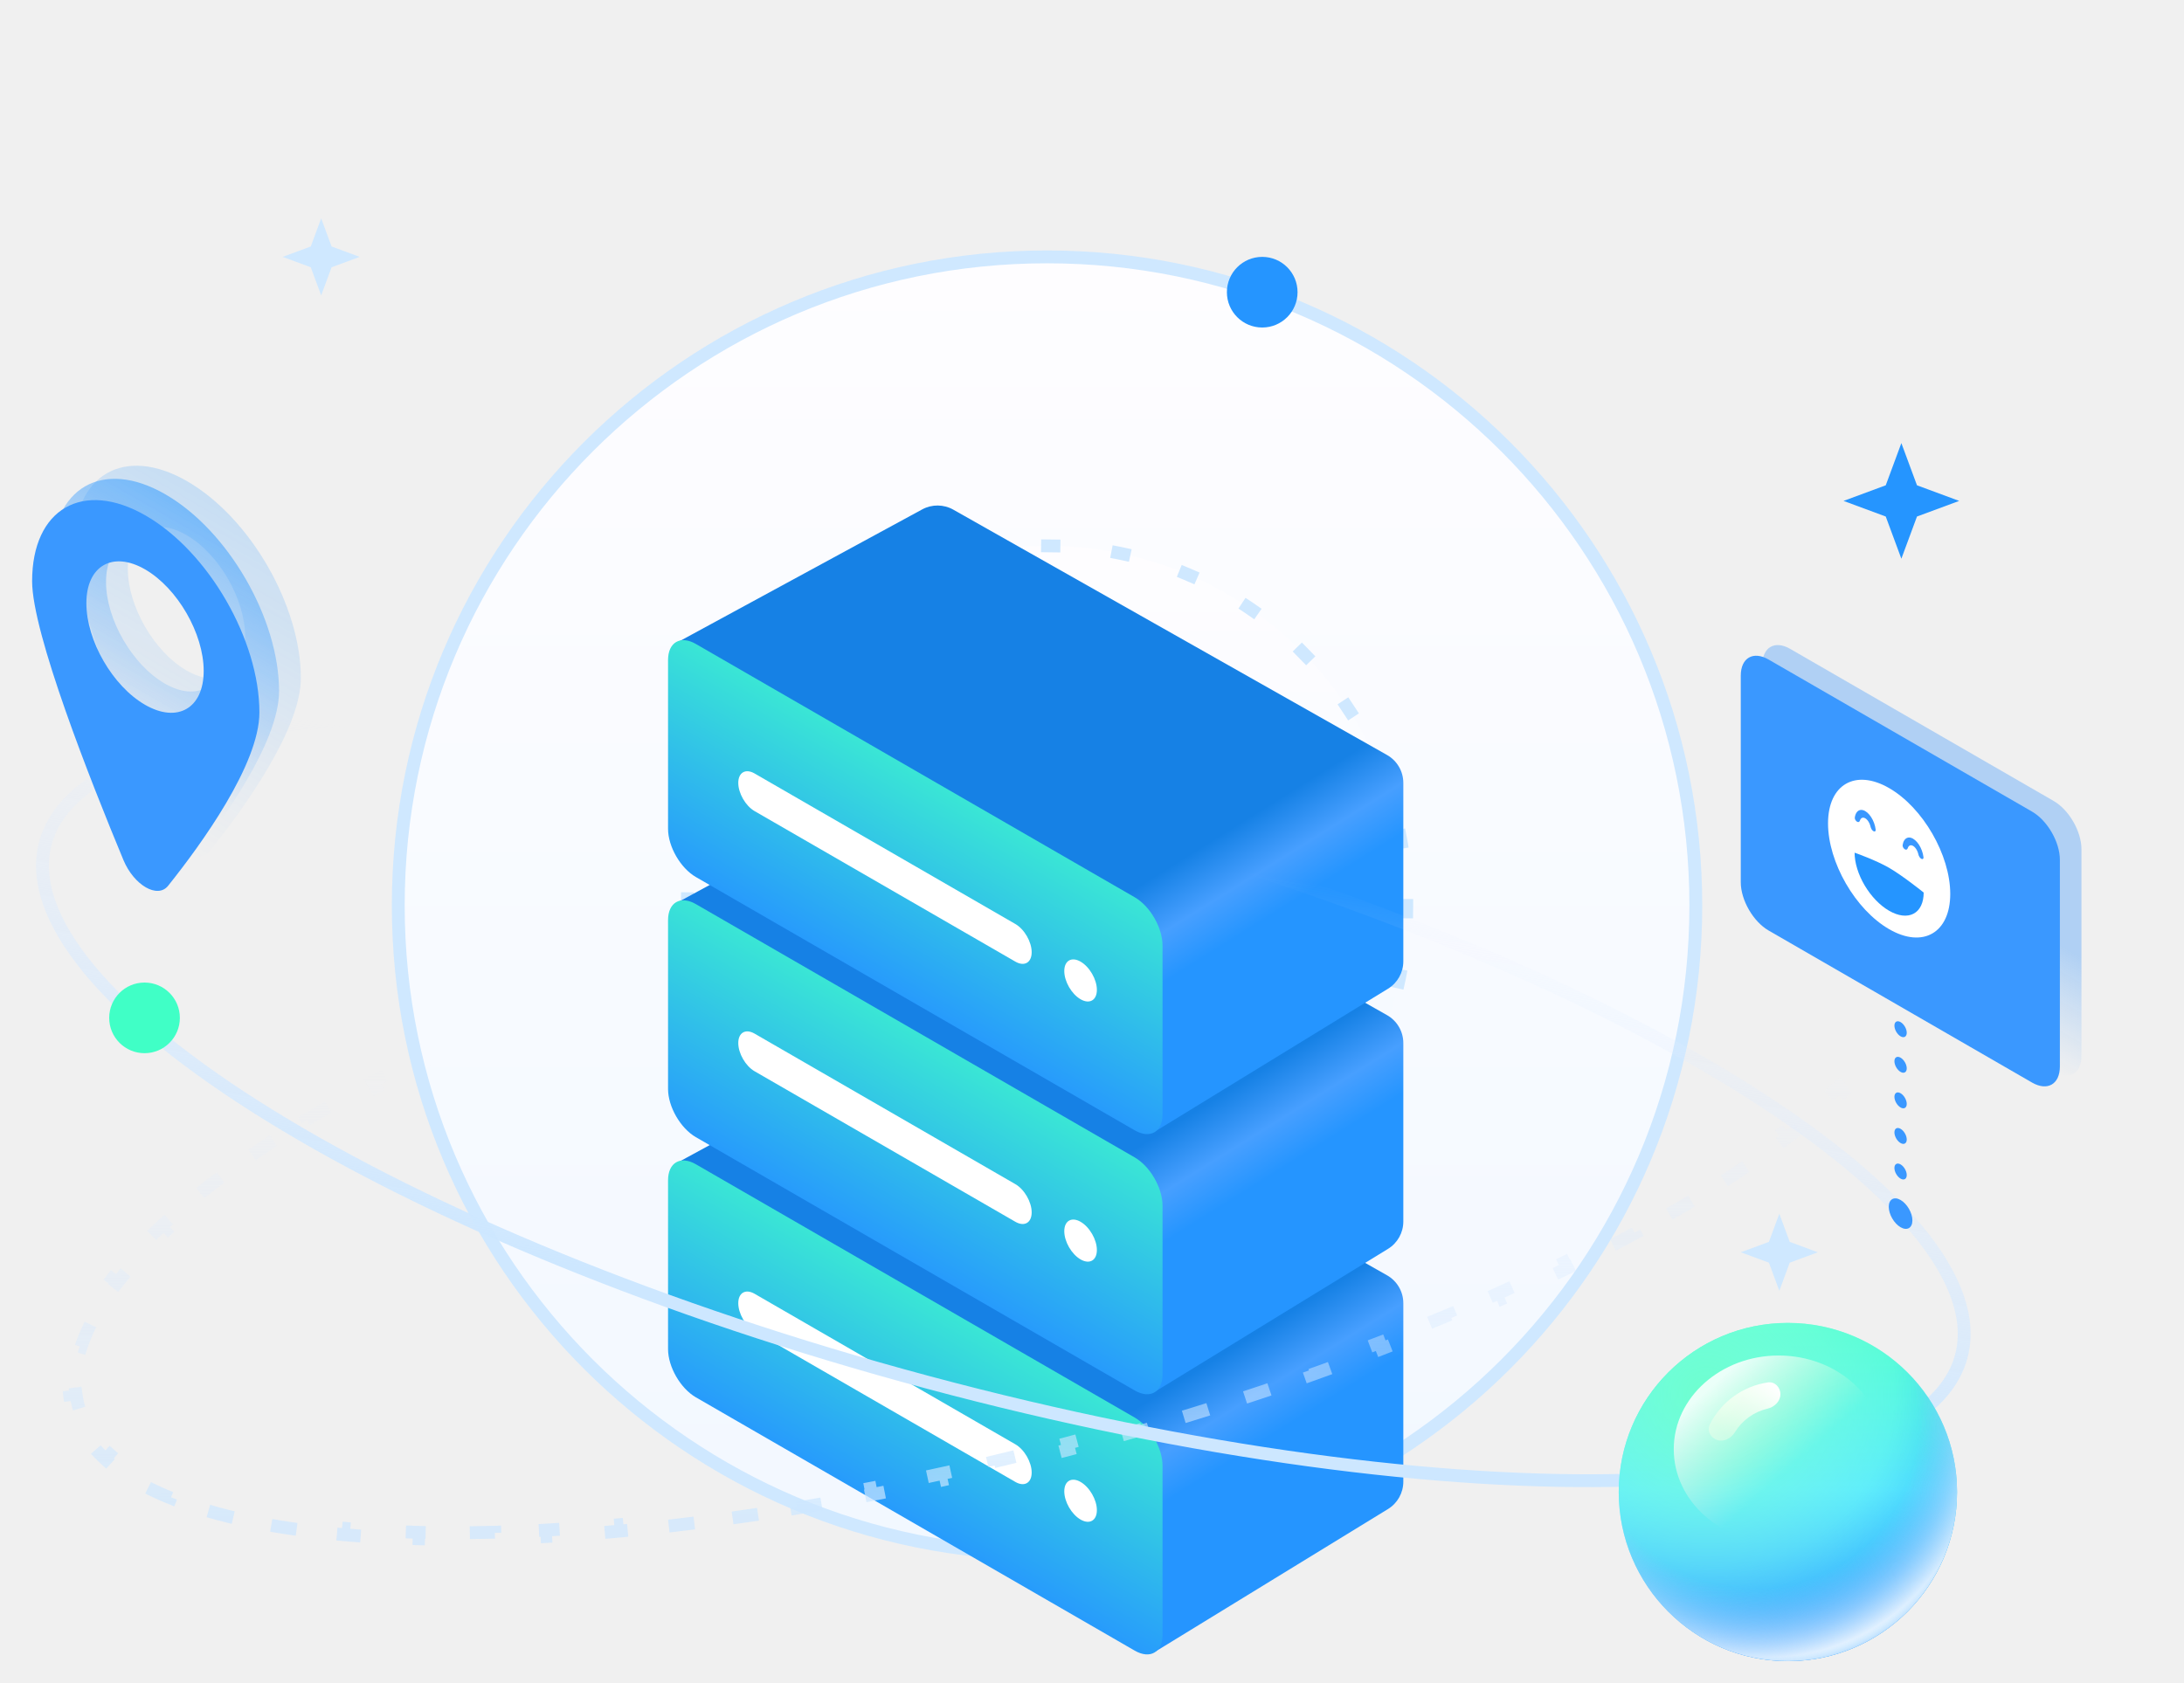
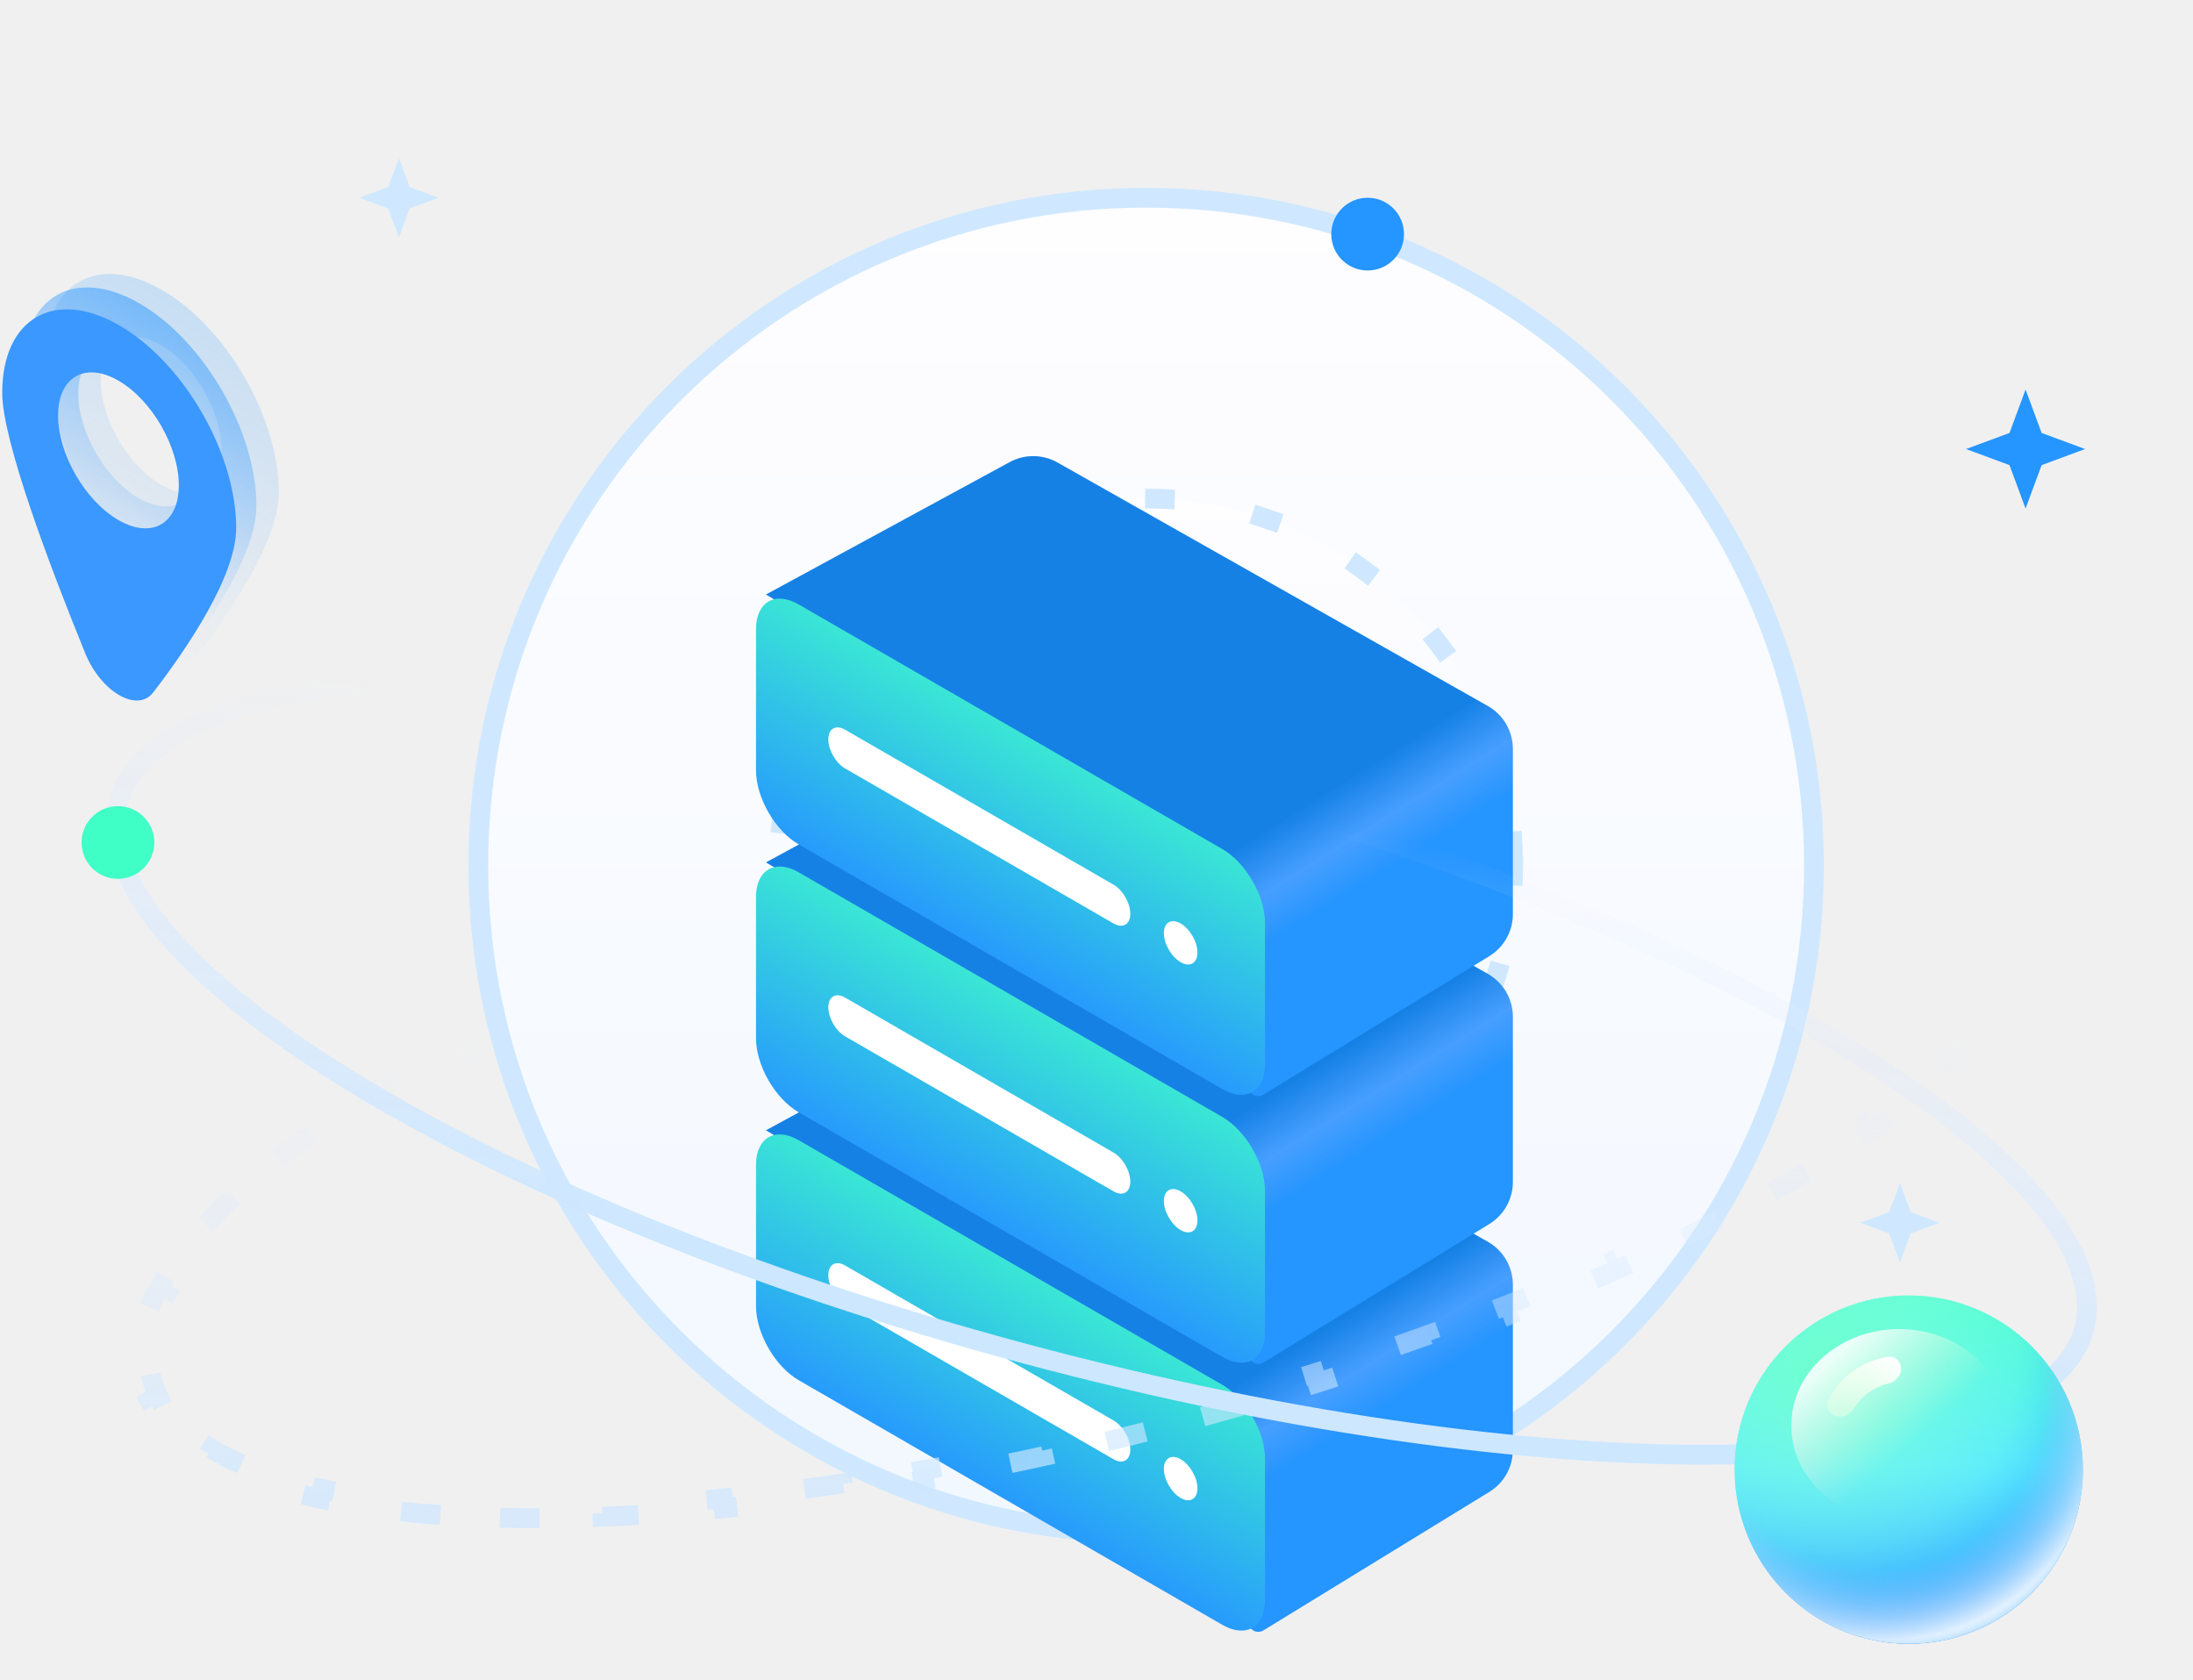
- <svg xmlns="http://www.w3.org/2000/svg" width="340" height="262" viewBox="0 0 340 262" fill="none">
-   <g clip-path="url(#clip0_562_9752)">
-     <circle cx="163" cy="141" r="101" fill="url(#paint0_linear_562_9752)" stroke="#CFE8FF" stroke-width="2" stroke-linecap="round" stroke-dasharray="7 0" />
-     <circle cx="163" cy="141" r="56" fill="url(#paint1_linear_562_9752)" stroke="#CFE8FF" stroke-width="2" stroke-linecap="square" stroke-dasharray="1 10" />
-     <path d="M105.5 181.02L143.564 160.343C145.079 159.52 146.912 159.535 148.413 160.385L215.928 198.584C217.497 199.471 218.466 201.134 218.466 202.935V230.72C218.466 232.459 217.562 234.074 216.079 234.983L180.002 257.099C179.34 257.505 178.488 257.034 178.479 256.258L178.163 229.52L175.5 222.52L105.5 181.02Z" fill="url(#paint2_linear_562_9752)" />
-     <path d="M104 183.795C104 181.034 105.939 179.914 108.33 181.295L176.649 220.739C179.041 222.12 180.98 225.478 180.98 228.239L180.98 254.529C180.98 257.291 179.041 258.41 176.649 257.029L108.33 217.585C105.939 216.204 104 212.847 104 210.085L104 183.795Z" fill="url(#paint3_linear_562_9752)" />
-     <rect width="52.742" height="5.86" rx="2.93" transform="matrix(-0.866025 -0.5 2.20305e-08 -1 160.609 232.228)" fill="white" />
-     <circle r="2.93" transform="matrix(-0.866025 -0.5 2.20305e-08 -1 168.222 233.693)" fill="white" />
-     <path d="M105.5 140.51L143.564 119.833C145.079 119.01 146.912 119.026 148.413 119.875L215.928 158.074C217.497 158.961 218.466 160.624 218.466 162.426V190.21C218.466 191.95 217.562 193.564 216.079 194.473L180.002 216.589C179.34 216.995 178.488 216.525 178.479 215.748L178.163 189.01L175.5 182.01L105.5 140.51Z" fill="url(#paint4_linear_562_9752)" />
-     <path d="M104 143.285C104 140.524 105.939 139.405 108.33 140.785L176.649 180.229C179.041 181.61 180.98 184.968 180.98 187.729L180.98 214.02C180.98 216.781 179.041 217.9 176.649 216.52L108.33 177.075C105.939 175.695 104 172.337 104 169.575L104 143.285Z" fill="url(#paint5_linear_562_9752)" />
-     <rect width="52.742" height="5.86" rx="2.93" transform="matrix(-0.866025 -0.5 2.20305e-08 -1 160.609 191.718)" fill="white" />
-     <circle r="2.93" transform="matrix(-0.866025 -0.5 2.20305e-08 -1 168.222 193.183)" fill="white" />
-     <path d="M105.5 100L143.564 79.323C145.079 78.5 146.912 78.516 148.413 79.365L215.928 117.564C217.497 118.451 218.466 120.114 218.466 121.916V149.7C218.466 151.44 217.562 153.054 216.079 153.963L180.002 176.079C179.34 176.485 178.488 176.015 178.479 175.239L178.163 148.5L175.5 141.5L105.5 100Z" fill="url(#paint6_linear_562_9752)" />
-     <path d="M104 102.776C104 100.014 105.939 98.895 108.33 100.276L176.649 139.72C179.041 141.1 180.98 144.458 180.98 147.22L180.98 173.51C180.98 176.271 179.041 177.391 176.649 176.01L108.33 136.566C105.939 135.185 104 131.827 104 129.066L104 102.776Z" fill="url(#paint7_linear_562_9752)" />
-     <rect width="52.742" height="5.86" rx="2.93" transform="matrix(-0.866025 -0.5 2.20305e-08 -1 160.609 151.208)" fill="white" />
-     <circle r="2.93" transform="matrix(-0.866025 -0.5 2.20305e-08 -1 168.222 152.673)" fill="white" />
-     <path d="M296.044 133.219C298.144 135.108 299.701 137.209 300.665 139.521L299.742 139.906C299.978 140.472 300.176 141.051 300.335 141.644C300.494 142.236 300.612 142.837 300.691 143.445L301.682 143.317C302.004 145.801 301.706 148.4 300.831 151.085L299.88 150.775C299.509 151.914 299.028 153.076 298.437 154.259L299.331 154.706C298.25 156.87 296.825 159.081 295.077 161.325L294.288 160.71C293.522 161.693 292.692 162.684 291.799 163.682L292.544 164.349C290.894 166.192 289.038 168.053 286.986 169.926L286.312 169.187C285.378 170.04 284.401 170.896 283.384 171.754L284.029 172.518C282.109 174.138 280.048 175.764 277.853 177.392L277.257 176.589C276.228 177.352 275.168 178.116 274.079 178.879L274.653 179.698C272.571 181.159 270.384 182.619 268.096 184.076L267.559 183.232C266.476 183.922 265.37 184.611 264.241 185.299L264.762 186.152C262.571 187.488 260.298 188.819 257.945 190.144L257.455 189.273C256.334 189.904 255.195 190.533 254.039 191.161L254.516 192.04C252.251 193.27 249.919 194.492 247.523 195.706L247.071 194.814C245.92 195.397 244.754 195.978 243.574 196.557L244.014 197.455C241.694 198.592 239.319 199.721 236.89 200.839L236.472 199.931C235.295 200.473 234.106 201.012 232.904 201.549L233.312 202.462C230.949 203.518 228.539 204.564 226.084 205.598L225.696 204.676C224.495 205.181 223.284 205.684 222.063 206.184L222.441 207.109C220.042 208.091 217.603 209.061 215.125 210.018L214.765 209.086C213.547 209.556 212.319 210.024 211.083 210.488L211.434 211.424C209.001 212.338 206.533 213.24 204.032 214.127L203.697 213.185C202.473 213.619 201.241 214.05 200.002 214.478L200.328 215.423C197.867 216.272 195.377 217.108 192.858 217.928L192.548 216.978C191.306 217.382 190.057 217.784 188.801 218.181L189.102 219.135C186.619 219.921 184.109 220.693 181.574 221.449L181.288 220.491C180.038 220.864 178.782 221.233 177.519 221.599L177.797 222.559C175.292 223.285 172.763 223.995 170.213 224.69L169.95 223.725C169.316 223.897 168.681 224.069 168.044 224.239C167.408 224.41 166.772 224.579 166.136 224.747L166.391 225.714C163.836 226.387 161.291 227.036 158.758 227.661L158.518 226.69C157.242 227.005 155.97 227.313 154.7 227.615L154.932 228.588C152.359 229.2 149.799 229.787 147.255 230.348L147.04 229.371C145.753 229.655 144.471 229.932 143.192 230.202L143.399 231.181C140.808 231.729 138.233 232.251 135.678 232.746L135.488 231.765C134.2 232.014 132.918 232.257 131.641 232.492L131.822 233.476C129.212 233.958 126.624 234.411 124.06 234.836L123.896 233.85C122.593 234.066 121.297 234.275 120.006 234.476L120.16 235.464C117.536 235.874 114.939 236.253 112.37 236.603L112.235 235.612C110.927 235.79 109.627 235.96 108.335 236.123L108.46 237.115C105.817 237.447 103.207 237.747 100.632 238.014L100.529 237.019C99.22 237.155 97.92 237.283 96.63 237.402L96.722 238.397C94.059 238.643 91.438 238.853 88.86 239.028L88.792 238.031C87.481 238.119 86.181 238.199 84.893 238.27L84.947 239.268C82.266 239.415 79.635 239.522 77.058 239.59L77.032 238.59C75.716 238.625 74.415 238.649 73.129 238.663L73.14 239.663C70.44 239.692 67.806 239.675 65.241 239.614L65.265 238.614C63.943 238.583 62.641 238.539 61.358 238.483L61.315 239.482C58.605 239.365 55.981 239.194 53.447 238.97L53.535 237.974C52.21 237.857 50.911 237.725 49.638 237.579L49.524 238.573C46.809 238.261 44.21 237.883 41.738 237.44L41.914 236.456C40.604 236.221 39.331 235.968 38.095 235.697L37.881 236.674C35.167 236.078 32.629 235.394 30.279 234.623L30.591 233.672C29.318 233.255 28.104 232.811 26.95 232.343L26.574 233.27C23.938 232.201 21.598 230.999 19.58 229.665L20.131 228.831C19.028 228.102 18.03 227.337 17.139 226.536L16.47 227.279C14.37 225.391 12.813 223.29 11.849 220.978L12.772 220.593C12.536 220.027 12.338 219.447 12.179 218.855C12.021 218.262 11.902 217.662 11.824 217.053L10.832 217.182C10.511 214.697 10.809 212.099 11.683 209.413L12.634 209.723C13.005 208.584 13.487 207.422 14.078 206.24L13.183 205.793C14.264 203.628 15.69 201.418 17.438 199.174L18.227 199.788C18.992 198.806 19.822 197.815 20.716 196.816L19.971 196.149C21.62 194.306 23.476 192.445 25.528 190.573L26.202 191.311C27.137 190.458 28.113 189.603 29.13 188.744L28.485 187.98C30.405 186.36 32.466 184.734 34.662 183.106L35.257 183.91C36.287 183.147 37.346 182.383 38.435 181.619L37.861 180.8C39.943 179.34 42.13 177.88 44.418 176.423L44.955 177.267C46.038 176.577 47.144 175.888 48.273 175.2L47.752 174.346C49.943 173.011 52.216 171.679 54.569 170.354L55.059 171.226C56.18 170.595 57.319 169.965 58.476 169.337L57.999 168.458C60.264 167.229 62.596 166.006 64.992 164.792L65.444 165.684C66.594 165.101 67.76 164.52 68.94 163.942L68.5 163.044C70.82 161.906 73.195 160.777 75.624 159.659L76.042 160.567C77.219 160.026 78.408 159.486 79.61 158.949L79.202 158.036C81.566 156.98 83.976 155.935 86.431 154.901L86.819 155.823C88.019 155.317 89.23 154.814 90.452 154.315L90.073 153.389C92.472 152.408 94.912 151.437 97.389 150.48L97.75 151.413C98.968 150.942 100.195 150.475 101.431 150.01L101.08 149.074C103.513 148.16 105.982 147.259 108.483 146.371L108.817 147.314C110.041 146.879 111.273 146.448 112.513 146.02L112.187 145.075C114.647 144.226 117.137 143.391 119.656 142.57L119.966 143.521C121.208 143.116 122.458 142.715 123.714 142.317L123.412 141.364C125.896 140.578 128.405 139.806 130.94 139.05L131.226 140.008C132.476 139.635 133.733 139.265 134.995 138.9L134.717 137.939C137.223 137.214 139.751 136.503 142.301 135.809L142.564 136.774C143.198 136.601 143.833 136.43 144.47 136.259C145.107 136.088 145.743 135.919 146.378 135.752L146.123 134.785C148.679 134.111 151.224 133.462 153.757 132.838L153.996 133.809C155.272 133.494 156.545 133.186 157.814 132.884L157.583 131.911C160.156 131.299 162.715 130.712 165.259 130.151L165.475 131.128C166.761 130.844 168.044 130.567 169.322 130.296L169.115 129.318C171.707 128.769 174.281 128.247 176.836 127.752L177.027 128.734C178.314 128.485 179.596 128.242 180.874 128.006L180.692 127.023C183.302 126.541 185.89 126.087 188.454 125.662L188.618 126.649C189.921 126.433 191.218 126.224 192.508 126.023L192.354 125.035C194.978 124.625 197.576 124.245 200.144 123.896L200.279 124.886C201.587 124.708 202.887 124.538 204.179 124.376L204.055 123.384C206.697 123.052 209.308 122.752 211.882 122.485L211.985 123.479C213.294 123.343 214.594 123.216 215.884 123.097L215.793 122.101C218.455 121.855 221.076 121.645 223.654 121.47L223.722 122.468C225.033 122.379 226.333 122.299 227.622 122.229L227.567 121.23C230.249 121.083 232.88 120.976 235.456 120.909L235.482 121.908C236.798 121.874 238.099 121.85 239.385 121.836L239.374 120.836C242.074 120.807 244.709 120.823 247.274 120.885L247.25 121.884C248.571 121.916 249.873 121.96 251.156 122.015L251.199 121.016C253.909 121.134 256.534 121.305 259.067 121.528L258.979 122.525C260.304 122.642 261.603 122.773 262.876 122.919L262.99 121.926C265.706 122.238 268.304 122.615 270.777 123.058L270.6 124.043C271.91 124.277 273.183 124.53 274.419 124.802L274.634 123.825C277.347 124.421 279.885 125.105 282.235 125.876L281.923 126.826C283.196 127.244 284.41 127.687 285.565 128.155L285.94 127.229C288.577 128.298 290.916 129.5 292.935 130.833L292.383 131.668C293.487 132.397 294.485 133.162 295.375 133.963L296.044 133.219Z" stroke="url(#paint8_linear_562_9752)" stroke-opacity="0.72" stroke-width="2" stroke-dasharray="4 8" />
-     <path d="M305.324 211.209C303.786 216.947 298.382 221.567 289.459 224.868C280.565 228.159 268.398 230.05 253.781 230.478C224.561 231.332 185.789 226.328 144.409 215.241C103.028 204.153 66.949 189.1 42.071 173.75C29.626 166.072 20.035 158.35 13.978 151.054C7.901 143.732 5.531 137.03 7.068 131.292C8.606 125.554 14.01 120.934 22.933 117.632C31.827 114.342 43.994 112.45 58.611 112.023C87.831 111.169 126.603 116.172 167.983 127.26C209.364 138.348 245.443 153.401 270.321 168.751C282.766 176.429 292.357 184.151 298.414 191.447C304.491 198.768 306.861 205.471 305.324 211.209Z" stroke="url(#paint9_linear_562_9752)" stroke-width="2" />
-     <path d="M296 69L298.431 75.569L305 78L298.431 80.431L296 87L293.569 80.431L287 78L293.569 75.569L296 69Z" fill="#2595FF" />
-     <path d="M277 189L278.621 193.379L283 195L278.621 196.62L277 201L275.379 196.62L271 195L275.379 193.379L277 189Z" fill="#CFE8FF" />
-     <path d="M50 34L51.62 38.38L56 40L51.62 41.62L50 46L48.38 41.62L44 40L48.38 38.38L50 34Z" fill="#CFE8FF" />
-     <circle cx="196.5" cy="45.5" r="5.5" fill="#2595FF" />
-     <circle cx="22.5" cy="158.5" r="5.5" fill="#40FFC6" />
-     <circle cx="278.333" cy="232.333" r="26.333" fill="url(#paint10_linear_562_9752)" />
-     <circle cx="278.333" cy="232.333" r="26.333" fill="url(#paint11_radial_562_9752)" />
-     <circle cx="278.333" cy="232.333" r="26.333" fill="url(#paint12_radial_562_9752)" />
-     <circle cx="278.333" cy="232.333" r="26.333" fill="url(#paint13_radial_562_9752)" />
-     <circle cx="278.333" cy="232.333" r="26.333" fill="url(#paint14_radial_562_9752)" />
-     <g style="mix-blend-mode:lighten">
-       <ellipse cx="276.906" cy="225.671" rx="16.339" ry="14.594" fill="url(#paint15_linear_562_9752)" />
-     </g>
-     <g style="mix-blend-mode:lighten">
-       <path d="M267.353 224.237C266.296 223.909 265.691 222.775 266.189 221.786C267.056 220.066 268.326 218.568 269.903 217.428C271.479 216.288 273.299 215.55 275.204 215.265C276.299 215.101 277.187 216.031 277.168 217.138V217.138C277.149 218.245 276.223 219.102 275.145 219.355C274.109 219.598 273.125 220.045 272.252 220.676C271.38 221.308 270.647 222.103 270.092 223.011C269.514 223.955 268.41 224.566 267.353 224.237V224.237Z" fill="url(#paint16_linear_562_9752)" />
-     </g>
-     <path fill-rule="evenodd" clip-rule="evenodd" d="M25.669 128.573C27.302 132.503 30.986 134.629 32.62 132.586C37.772 126.141 46.836 113.658 46.836 105.582C46.836 94.3 38.915 80.581 29.144 74.94C19.373 69.299 11.453 73.872 11.453 85.154C11.453 93.229 20.516 116.178 25.669 128.573ZM29.03 104.396C34.073 107.308 38.161 104.948 38.161 99.124C38.161 93.301 34.073 86.22 29.03 83.309C23.987 80.397 19.899 82.758 19.899 88.581C19.899 94.404 23.987 101.485 29.03 104.396Z" fill="url(#paint17_linear_562_9752)" fill-opacity="0.2" />
-     <path fill-rule="evenodd" clip-rule="evenodd" d="M22.275 130.609C23.909 134.539 27.593 136.666 29.227 134.622C34.379 128.178 43.443 115.694 43.443 107.619C43.443 96.336 35.522 82.617 25.751 76.976C15.98 71.335 8.06 75.908 8.06 87.19C8.06 95.266 17.123 118.215 22.275 130.609ZM25.637 106.432C30.68 109.344 34.768 106.984 34.768 101.16C34.768 95.337 30.68 88.257 25.637 85.345C20.594 82.433 16.506 84.794 16.506 90.617C16.506 96.44 20.594 103.521 25.637 106.432Z" fill="url(#paint18_linear_562_9752)" fill-opacity="0.5" />
-     <path fill-rule="evenodd" clip-rule="evenodd" d="M19.216 133.923C20.85 137.853 24.533 139.98 26.167 137.936C31.32 131.492 40.383 119.008 40.383 110.933C40.383 99.65 32.462 85.931 22.692 80.29C12.921 74.649 5 79.222 5 90.504C5 98.58 14.063 121.529 19.216 133.923ZM22.578 109.747C27.621 112.658 31.709 110.298 31.709 104.475C31.709 98.652 27.621 91.571 22.578 88.659C17.535 85.748 13.447 88.108 13.447 93.931C13.447 99.754 17.535 106.835 22.578 109.747Z" fill="#3A98FF" />
-     <rect width="57.361" height="42.193" rx="5" transform="matrix(0.866025 0.5 -2.20305e-08 1 274.36 98.5405)" fill="url(#paint19_linear_562_9752)" fill-opacity="0.29" />
-     <rect width="57.361" height="42.193" rx="5" transform="matrix(0.866025 0.5 -2.20305e-08 1 271 100.201)" fill="#3A98FF" />
-     <ellipse rx="1.108" ry="1.108" transform="matrix(0.866025 0.5 -2.20305e-08 1 295.878 160.266)" fill="#3A98FF" />
-     <ellipse rx="1.108" ry="1.108" transform="matrix(0.866025 0.5 -2.20305e-08 1 295.878 165.806)" fill="#3A98FF" />
-     <ellipse rx="1.108" ry="1.108" transform="matrix(0.866025 0.5 -2.20305e-08 1 295.878 171.345)" fill="#3A98FF" />
-     <ellipse rx="1.108" ry="1.108" transform="matrix(0.866025 0.5 -2.20305e-08 1 295.878 176.885)" fill="#3A98FF" />
-     <ellipse rx="1.108" ry="1.108" transform="matrix(0.866025 0.5 -2.20305e-08 1 295.878 182.425)" fill="#3A98FF" />
-     <ellipse rx="2.124" ry="2.123" transform="matrix(0.866025 0.5 -2.20305e-08 1 295.878 188.98)" fill="#3A98FF" />
-     <path d="M303.61 139.197C303.61 145.263 299.351 147.722 294.097 144.689C288.844 141.656 284.584 134.279 284.584 128.212C284.584 122.145 288.844 119.687 294.097 122.72C299.351 125.753 303.61 133.13 303.61 139.197Z" fill="white" />
-     <path d="M288.72 132.776C288.72 133.556 288.859 134.409 289.13 135.286C289.4 136.164 289.796 137.047 290.295 137.888C290.795 138.728 291.387 139.508 292.04 140.183C292.692 140.858 293.391 141.416 294.097 141.823C294.803 142.231 295.503 142.481 296.155 142.559C296.807 142.637 297.4 142.541 297.899 142.278C298.399 142.014 298.795 141.588 299.065 141.023C299.335 140.457 299.474 139.765 299.474 138.984C299.474 138.984 296.213 136.359 294.097 135.137C291.981 133.915 288.72 132.776 288.72 132.776Z" fill="#2595FF" />
-     <path d="M291.642 129.421C291.856 129.545 292.033 129.445 292 129.182C291.979 129.01 291.947 128.835 291.904 128.658C291.82 128.321 291.699 127.987 291.545 127.677C291.391 127.366 291.209 127.085 291.008 126.849C290.808 126.613 290.592 126.427 290.375 126.302C290.158 126.176 289.943 126.114 289.742 126.118C289.541 126.122 289.359 126.193 289.205 126.326C289.052 126.459 288.93 126.652 288.847 126.893C288.803 127.02 288.771 127.158 288.75 127.306C288.718 127.531 288.894 127.835 289.108 127.958V127.958C289.322 128.082 289.49 127.974 289.551 127.772C289.554 127.76 289.558 127.747 289.563 127.735C289.607 127.606 289.672 127.504 289.753 127.433C289.835 127.362 289.932 127.325 290.039 127.323C290.145 127.321 290.26 127.354 290.375 127.42C290.491 127.487 290.605 127.586 290.712 127.711C290.818 127.837 290.915 127.986 290.997 128.151C291.079 128.316 291.143 128.494 291.188 128.673C291.192 128.69 291.196 128.707 291.2 128.724C291.26 128.996 291.428 129.298 291.642 129.421V129.421Z" fill="#3A98FF" />
-     <path d="M299.087 133.719C299.301 133.843 299.477 133.744 299.445 133.481C299.424 133.308 299.392 133.133 299.348 132.957C299.265 132.619 299.143 132.285 298.99 131.975C298.836 131.664 298.654 131.383 298.453 131.147C298.252 130.911 298.037 130.726 297.82 130.6C297.603 130.475 297.388 130.412 297.187 130.416C296.986 130.42 296.804 130.491 296.65 130.624C296.496 130.757 296.375 130.95 296.291 131.192C296.248 131.318 296.216 131.456 296.195 131.604C296.162 131.83 296.339 132.133 296.553 132.257V132.257C296.767 132.38 296.935 132.272 296.995 132.071C296.999 132.058 297.003 132.045 297.008 132.033C297.052 131.905 297.116 131.802 297.198 131.732C297.28 131.661 297.377 131.623 297.483 131.621C297.59 131.619 297.704 131.652 297.82 131.719C297.935 131.785 298.05 131.884 298.156 132.01C298.263 132.135 298.36 132.285 298.442 132.45C298.523 132.615 298.588 132.792 298.632 132.971C298.637 132.988 298.641 133.006 298.644 133.023C298.705 133.295 298.873 133.596 299.087 133.719V133.719Z" fill="#3A98FF" />
+ <svg xmlns="http://www.w3.org/2000/svg" width="222" height="170" viewBox="0 0 222 170" fill="none">
+   <circle cx="116.025" cy="87.622" r="67.606" fill="url(#paint0_linear_575_14186)" stroke="#CFE8FF" stroke-width="2" stroke-linecap="round" stroke-dasharray="7 0" />
+   <circle cx="116.024" cy="87.622" r="37.154" fill="url(#paint1_linear_575_14186)" stroke="#CFE8FF" stroke-width="2" stroke-linecap="square" stroke-dasharray="1 10" />
+   <path d="M77.536 114.409L102.209 101.007C103.725 100.183 105.557 100.199 107.058 101.048L150.614 125.691C152.182 126.579 153.151 128.241 153.151 130.043V146.751C153.151 148.491 152.247 150.105 150.765 151.014L127.901 165.03C127.239 165.435 126.388 164.965 126.379 164.189L126.174 146.873L124.391 142.188L77.536 114.409Z" fill="url(#paint2_linear_575_14186)" />
+   <path d="M76.532 117.92C76.532 115.159 78.471 114.039 80.862 115.42L123.729 140.169C126.121 141.55 128.059 144.908 128.059 147.669L128.059 161.961C128.059 164.722 126.121 165.841 123.729 164.461L80.862 139.711C78.471 138.331 76.532 134.973 76.532 132.211L76.532 117.92Z" fill="url(#paint3_linear_575_14186)" />
+   <rect width="35.303" height="3.923" rx="1.961" transform="matrix(-0.866025 -0.5 2.20305e-08 -1 114.424 148.686)" fill="white" />
+   <circle r="1.961" transform="matrix(-0.866025 -0.5 2.20305e-08 -1 119.52 149.666)" fill="white" />
+   <path d="M77.536 87.293L102.209 73.891C103.725 73.067 105.557 73.083 107.058 73.933L150.614 98.575C152.182 99.463 153.151 101.125 153.151 102.927V119.635C153.151 121.375 152.247 122.989 150.765 123.898L127.901 137.914C127.239 138.319 126.388 137.849 126.379 137.073L126.174 119.757L124.391 115.072L77.536 87.293Z" fill="url(#paint4_linear_575_14186)" />
+   <path d="M76.532 90.804C76.532 88.043 78.471 86.924 80.862 88.304L123.729 113.054C126.121 114.434 128.059 117.792 128.059 120.554L128.059 134.845C128.059 137.606 126.121 138.726 123.729 137.345L80.862 112.596C78.471 111.215 76.532 107.857 76.532 105.096L76.532 90.804Z" fill="url(#paint5_linear_575_14186)" />
+   <rect width="35.303" height="3.923" rx="1.961" transform="matrix(-0.866025 -0.5 2.20305e-08 -1 114.424 121.57)" fill="white" />
+   <circle r="1.961" transform="matrix(-0.866025 -0.5 2.20305e-08 -1 119.52 122.55)" fill="white" />
+   <path d="M77.536 60.178L102.209 46.775C103.725 45.952 105.557 45.968 107.058 46.817L150.614 71.46C152.182 72.347 153.151 74.01 153.151 75.812V92.52C153.151 94.259 152.247 95.874 150.765 96.783L127.901 110.798C127.239 111.204 126.388 110.734 126.379 109.957L126.174 92.642L124.391 87.956L77.536 60.178Z" fill="url(#paint6_linear_575_14186)" />
+   <path d="M76.532 63.689C76.532 60.927 78.471 59.808 80.862 61.189L123.729 85.938C126.121 87.319 128.059 90.677 128.059 93.438L128.059 107.729C128.059 110.491 126.121 111.61 123.729 110.229L80.862 85.48C78.471 84.099 76.532 80.741 76.532 77.98L76.532 63.689Z" fill="url(#paint7_linear_575_14186)" />
+   <rect width="35.303" height="3.923" rx="1.961" transform="matrix(-0.866025 -0.5 2.20305e-08 -1 114.424 94.4546)" fill="white" />
+   <circle r="1.961" transform="matrix(-0.866025 -0.5 2.20305e-08 -1 119.52 95.4348)" fill="white" />
+   <path d="M202.124 80.269C204.807 81.864 206.757 83.765 207.867 85.969L206.974 86.419C207.253 86.973 207.473 87.545 207.632 88.138C207.79 88.731 207.887 89.337 207.922 89.956L208.92 89.899C209.06 92.363 208.323 94.984 206.796 97.707L205.924 97.218C205.324 98.288 204.592 99.382 203.731 100.498L204.522 101.109C203.009 103.069 201.127 105.067 198.905 107.085L198.233 106.344C197.276 107.213 196.254 108.088 195.168 108.965L195.797 109.743C193.795 111.361 191.587 112.986 189.187 114.608L188.627 113.78C187.53 114.522 186.392 115.263 185.214 116.004L185.746 116.85C183.528 118.245 181.173 119.635 178.691 121.012L178.206 120.138C177.038 120.786 175.842 121.432 174.618 122.074L175.083 122.96C172.734 124.193 170.284 125.415 167.743 126.62L167.314 125.717C166.1 126.293 164.864 126.865 163.608 127.433L164.02 128.344C161.582 129.446 159.068 130.531 156.484 131.597L156.103 130.672C154.856 131.187 153.593 131.696 152.313 132.201L152.68 133.131C150.183 134.116 147.626 135.081 145.014 136.024L144.675 135.084C143.403 135.543 142.119 135.997 140.822 136.445L141.148 137.39C138.598 138.271 136 139.131 133.357 139.966L133.056 139.013C131.763 139.421 130.459 139.824 129.145 140.221L129.434 141.178C126.847 141.959 124.221 142.716 121.56 143.447L121.295 142.483C120.637 142.663 119.977 142.842 119.315 143.02C118.653 143.197 117.992 143.372 117.331 143.545L117.584 144.512C114.914 145.21 112.262 145.867 109.631 146.484L109.403 145.511C108.066 145.824 106.736 146.127 105.412 146.42L105.627 147.396C102.921 147.994 100.241 148.549 97.592 149.061L97.402 148.079C96.055 148.34 94.716 148.589 93.385 148.827L93.561 149.811C90.827 150.3 88.13 150.743 85.475 151.138L85.328 150.149C83.968 150.352 82.619 150.542 81.282 150.721L81.414 151.712C78.643 152.081 75.923 152.398 73.262 152.662L73.163 151.667C71.791 151.804 70.435 151.926 69.095 152.035L69.176 153.031C66.372 153.258 63.64 153.425 60.989 153.531L60.949 152.532C59.567 152.587 58.209 152.626 56.873 152.649L56.89 153.649C54.052 153.697 51.318 153.671 48.699 153.572L48.737 152.573C47.347 152.52 45.99 152.447 44.669 152.353L44.598 153.351C41.709 153.146 38.984 152.842 36.442 152.442L36.597 151.454C35.218 151.237 33.896 150.991 32.632 150.717L32.42 151.694C29.488 151.057 26.858 150.268 24.568 149.328L24.948 148.403C23.644 147.867 22.463 147.285 21.409 146.658L20.898 147.518C18.214 145.923 16.265 144.022 15.154 141.819L16.047 141.369C15.768 140.815 15.549 140.242 15.39 139.649C15.231 139.056 15.135 138.451 15.1 137.832L14.101 137.888C13.961 135.425 14.699 132.804 16.225 130.081L17.098 130.57C17.697 129.5 18.429 128.405 19.291 127.29L18.499 126.679C20.012 124.719 21.895 122.721 24.116 120.703L24.789 121.443C25.745 120.574 26.768 119.7 27.854 118.822L27.225 118.045C29.227 116.427 31.435 114.801 33.834 113.179L34.394 114.008C35.492 113.266 36.63 112.524 37.807 111.784L37.275 110.937C39.493 109.542 41.848 108.153 44.331 106.775L44.816 107.649C45.983 107.001 47.18 106.356 48.403 105.713L47.938 104.828C50.288 103.594 52.737 102.372 55.279 101.167L55.707 102.071C56.922 101.495 58.157 100.923 59.414 100.355L59.002 99.444C61.439 98.342 63.953 97.256 66.537 96.191L66.919 97.115C68.165 96.601 69.429 96.091 70.708 95.587L70.341 94.657C72.838 93.672 75.395 92.707 78.007 91.763L78.347 92.704C79.618 92.245 80.903 91.791 82.2 91.343L81.873 90.397C84.423 89.516 87.022 88.657 89.664 87.822L89.966 88.775C91.259 88.366 92.563 87.963 93.877 87.567L93.588 86.609C96.174 85.829 98.8 85.072 101.461 84.341L101.726 85.305C102.384 85.124 103.044 84.945 103.706 84.768C104.369 84.59 105.03 84.415 105.69 84.243L105.437 83.275C108.107 82.578 110.76 81.921 113.39 81.303L113.619 82.277C114.955 81.963 116.286 81.66 117.61 81.368L117.394 80.391C120.1 79.793 122.78 79.238 125.43 78.726L125.619 79.708C126.967 79.448 128.306 79.199 129.636 78.961L129.46 77.976C132.194 77.487 134.891 77.045 137.546 76.649L137.693 77.638C139.054 77.436 140.402 77.245 141.739 77.067L141.607 76.076C144.378 75.707 147.098 75.39 149.76 75.125L149.859 76.12C151.231 75.984 152.587 75.862 153.926 75.753L153.846 74.756C156.649 74.529 159.381 74.362 162.033 74.256L162.073 75.255C163.454 75.2 164.813 75.161 166.148 75.139L166.131 74.139C168.97 74.091 171.704 74.117 174.322 74.215L174.285 75.215C175.675 75.267 177.031 75.34 178.352 75.434L178.423 74.437C181.312 74.642 184.037 74.945 186.58 75.346L186.424 76.333C187.803 76.551 189.126 76.797 190.389 77.071L190.601 76.094C193.534 76.73 196.163 77.519 198.454 78.46L198.074 79.385C199.377 79.92 200.558 80.502 201.613 81.129L202.124 80.269Z" stroke="url(#paint8_linear_575_14186)" stroke-opacity="0.72" stroke-width="2" stroke-dasharray="4 8" />
+   <path d="M210.971 134.531C209.983 138.217 206.492 141.254 200.556 143.45C194.65 145.635 186.546 146.899 176.78 147.184C157.261 147.755 131.342 144.412 103.665 136.996C75.989 129.58 51.871 119.515 35.252 109.262C26.938 104.132 20.551 98.985 16.529 94.14C12.486 89.27 10.981 84.895 11.969 81.209C12.956 77.523 16.448 74.487 22.384 72.29C28.289 70.105 36.394 68.842 46.16 68.556C65.678 67.986 91.598 71.328 119.274 78.744C146.95 86.16 171.069 96.225 187.687 106.478C196.002 111.608 202.389 116.755 206.411 121.6C210.453 126.47 211.958 130.846 210.971 134.531Z" stroke="url(#paint9_linear_575_14186)" stroke-width="2" />
+   <path d="M205.05 39.428L206.677 43.825L211.074 45.452L206.677 47.079L205.05 51.476L203.423 47.079L199.025 45.452L203.423 43.825L205.05 39.428Z" fill="#2595FF" />
+   <path d="M192.332 119.751L193.416 122.683L196.348 123.767L193.416 124.852L192.332 127.784L191.247 124.852L188.315 123.767L191.247 122.683L192.332 119.751Z" fill="#CFE8FF" />
+   <path d="M40.386 16L41.471 18.931L44.403 20.016L41.471 21.101L40.386 24.032L39.302 21.101L36.37 20.016L39.302 18.931L40.386 16Z" fill="#CFE8FF" />
+   <circle cx="138.448" cy="23.698" r="3.681" fill="#2595FF" />
+   <circle cx="11.938" cy="85.279" r="3.681" fill="#40FFC6" />
+   <circle cx="193.224" cy="148.757" r="17.627" fill="url(#paint10_linear_575_14186)" />
+   <circle cx="193.224" cy="148.757" r="17.627" fill="url(#paint11_radial_575_14186)" />
+   <circle cx="193.224" cy="148.757" r="17.627" fill="url(#paint12_radial_575_14186)" />
+   <circle cx="193.224" cy="148.757" r="17.627" fill="url(#paint13_radial_575_14186)" />
+   <circle cx="193.224" cy="148.757" r="17.627" fill="url(#paint14_radial_575_14186)" />
+   <g style="mix-blend-mode:lighten">
+     <ellipse cx="192.268" cy="144.297" rx="10.937" ry="9.769" fill="url(#paint15_linear_575_14186)" />
  </g>
+   <g style="mix-blend-mode:lighten">
+     <path d="M185.874 143.338C185.167 143.118 184.762 142.359 185.095 141.697C185.676 140.545 186.526 139.543 187.581 138.78C188.636 138.017 189.854 137.523 191.13 137.332C191.863 137.222 192.457 137.845 192.444 138.586C192.431 139.327 191.812 139.9 191.09 140.07C190.397 140.233 189.738 140.532 189.154 140.954C188.57 141.377 188.079 141.909 187.708 142.517C187.321 143.149 186.582 143.558 185.874 143.338Z" fill="url(#paint16_linear_575_14186)" />
+   </g>
+   <path fill-rule="evenodd" clip-rule="evenodd" d="M12.945 62.539C14.548 66.474 18.224 68.596 19.827 66.512C23.323 61.964 28.228 54.718 28.228 49.858C28.228 42.306 22.926 33.123 16.386 29.347C9.846 25.571 4.544 28.632 4.544 36.184C4.544 41.044 9.449 53.954 12.945 62.539ZM16.309 49.064C19.685 51.013 22.421 49.433 22.421 45.535C22.421 41.637 19.685 36.898 16.309 34.949C12.934 33 10.197 34.58 10.197 38.478C10.197 42.375 12.934 47.115 16.309 49.064Z" fill="url(#paint17_linear_575_14186)" fill-opacity="0.2" />
+   <path fill-rule="evenodd" clip-rule="evenodd" d="M10.674 63.902C12.276 67.836 15.953 69.959 17.555 67.875C21.052 63.327 25.956 56.081 25.956 51.221C25.956 43.669 20.655 34.486 14.114 30.71C7.574 26.934 2.272 29.995 2.272 37.547C2.272 42.407 7.177 55.317 10.674 63.902ZM14.038 50.427C17.414 52.376 20.15 50.796 20.15 46.898C20.15 43 17.414 38.261 14.038 36.312C10.663 34.363 7.926 35.943 7.926 39.84C7.926 43.738 10.663 48.478 14.038 50.427Z" fill="url(#paint18_linear_575_14186)" fill-opacity="0.5" />
+   <path fill-rule="evenodd" clip-rule="evenodd" d="M8.626 66.12C10.228 70.055 13.905 72.178 15.507 70.093C19.004 65.546 23.909 58.3 23.909 53.439C23.909 45.887 18.607 36.704 12.067 32.928C5.526 29.152 0.225 32.213 0.225 39.765C0.225 44.626 5.129 57.535 8.626 66.12ZM11.991 52.645C15.366 54.594 18.102 53.014 18.102 49.117C18.102 45.219 15.366 40.479 11.991 38.53C8.615 36.581 5.878 38.161 5.878 42.059C5.878 45.957 8.615 50.697 11.991 52.645Z" fill="#3A98FF" />
  <defs>
-     <linearGradient id="paint0_linear_562_9752" x1="163" y1="40" x2="163" y2="242" gradientUnits="userSpaceOnUse">
+     <linearGradient id="paint0_linear_575_14186" x1="116.025" y1="20.016" x2="116.025" y2="155.227" gradientUnits="userSpaceOnUse">
      <stop stop-color="#FEFDFF" />
      <stop offset="1" stop-color="#F2F8FF" />
    </linearGradient>
-     <linearGradient id="paint1_linear_562_9752" x1="163" y1="84" x2="163" y2="198" gradientUnits="userSpaceOnUse">
+     <linearGradient id="paint1_linear_575_14186" x1="116.024" y1="49.468" x2="116.024" y2="125.775" gradientUnits="userSpaceOnUse">
      <stop stop-color="#FEFDFF" />
      <stop offset="1" stop-color="#F2F8FF" />
    </linearGradient>
-     <linearGradient id="paint2_linear_562_9752" x1="164.082" y1="183.489" x2="201.633" y2="243.571" gradientUnits="userSpaceOnUse">
+     <linearGradient id="paint2_linear_575_14186" x1="116.748" y1="116.062" x2="141.883" y2="156.279" gradientUnits="userSpaceOnUse">
      <stop offset="0.524" stop-color="#1681E5" />
      <stop offset="0.638" stop-color="#479FFF" />
      <stop offset="0.733" stop-color="#2595FF" />
    </linearGradient>
-     <linearGradient id="paint3_linear_562_9752" x1="142.49" y1="201.017" x2="126.776" y2="228.235" gradientUnits="userSpaceOnUse">
+     <linearGradient id="paint3_linear_575_14186" x1="102.296" y1="127.795" x2="91.777" y2="146.013" gradientUnits="userSpaceOnUse">
      <stop stop-color="#3AE6D5" />
      <stop offset="1" stop-color="#279BFC" />
    </linearGradient>
-     <linearGradient id="paint4_linear_562_9752" x1="164.082" y1="142.979" x2="201.633" y2="203.061" gradientUnits="userSpaceOnUse">
+     <linearGradient id="paint4_linear_575_14186" x1="116.748" y1="88.946" x2="141.883" y2="129.163" gradientUnits="userSpaceOnUse">
      <stop offset="0.524" stop-color="#1681E5" />
      <stop offset="0.638" stop-color="#479FFF" />
      <stop offset="0.733" stop-color="#2595FF" />
    </linearGradient>
-     <linearGradient id="paint5_linear_562_9752" x1="142.49" y1="160.507" x2="126.776" y2="187.725" gradientUnits="userSpaceOnUse">
+     <linearGradient id="paint5_linear_575_14186" x1="102.296" y1="100.679" x2="91.777" y2="118.897" gradientUnits="userSpaceOnUse">
      <stop stop-color="#3AE6D5" />
      <stop offset="1" stop-color="#279BFC" />
    </linearGradient>
-     <linearGradient id="paint6_linear_562_9752" x1="164.082" y1="102.469" x2="201.633" y2="162.551" gradientUnits="userSpaceOnUse">
+     <linearGradient id="paint6_linear_575_14186" x1="116.748" y1="61.831" x2="141.883" y2="102.047" gradientUnits="userSpaceOnUse">
      <stop offset="0.524" stop-color="#1681E5" />
      <stop offset="0.638" stop-color="#479FFF" />
      <stop offset="0.733" stop-color="#2595FF" />
    </linearGradient>
-     <linearGradient id="paint7_linear_562_9752" x1="142.49" y1="119.998" x2="126.776" y2="147.215" gradientUnits="userSpaceOnUse">
+     <linearGradient id="paint7_linear_575_14186" x1="102.296" y1="73.563" x2="91.777" y2="91.782" gradientUnits="userSpaceOnUse">
      <stop stop-color="#3AE6D5" />
      <stop offset="1" stop-color="#279BFC" />
    </linearGradient>
-     <linearGradient id="paint8_linear_562_9752" x1="112.615" y1="235.824" x2="112.354" y2="164.841" gradientUnits="userSpaceOnUse">
+     <linearGradient id="paint8_linear_575_14186" x1="82.299" y1="151.093" x2="82.124" y2="103.58" gradientUnits="userSpaceOnUse">
      <stop stop-color="#CDE7FF" />
      <stop offset="1" stop-color="#E3EDFF" stop-opacity="0" />
    </linearGradient>
-     <linearGradient id="paint9_linear_562_9752" x1="88.713" y1="197.049" x2="101.038" y2="120.703" gradientUnits="userSpaceOnUse">
+     <linearGradient id="paint9_linear_575_14186" x1="66.299" y1="125.139" x2="74.549" y2="74.036" gradientUnits="userSpaceOnUse">
      <stop stop-color="#CDE7FF" />
      <stop offset="1" stop-color="#E3EDFF" stop-opacity="0" />
    </linearGradient>
-     <linearGradient id="paint10_linear_562_9752" x1="278.333" y1="206" x2="278.333" y2="258.667" gradientUnits="userSpaceOnUse">
+     <linearGradient id="paint10_linear_575_14186" x1="193.224" y1="131.13" x2="193.224" y2="166.383" gradientUnits="userSpaceOnUse">
      <stop stop-color="#40FFC6" />
      <stop offset="0.493" stop-color="#4AE6FF" />
      <stop offset="1" stop-color="#2595FF" />
    </linearGradient>
-     <radialGradient id="paint11_radial_562_9752" cx="0" cy="0" r="1" gradientUnits="userSpaceOnUse" gradientTransform="translate(267.518 216.345) rotate(62.6223) scale(59.3097)">
+     <radialGradient id="paint11_radial_575_14186" cx="0" cy="0" r="1" gradientUnits="userSpaceOnUse" gradientTransform="translate(185.985 138.055) rotate(62.6223) scale(39.6997)">
      <stop offset="0.462" stop-color="#2AA8FF" stop-opacity="0" />
      <stop offset="0.895" stop-color="#2595FF" />
    </radialGradient>
-     <radialGradient id="paint12_radial_562_9752" cx="0" cy="0" r="1" gradientUnits="userSpaceOnUse" gradientTransform="translate(265.637 217.286) rotate(56.6259) scale(70.9499)">
+     <radialGradient id="paint12_radial_575_14186" cx="0" cy="0" r="1" gradientUnits="userSpaceOnUse" gradientTransform="translate(184.726 138.685) rotate(56.6259) scale(47.4912)">
      <stop stop-color="#6EFFCE" />
      <stop offset="0.57" stop-color="#A5FFFD" stop-opacity="0" />
    </radialGradient>
-     <radialGradient id="paint13_radial_562_9752" cx="0" cy="0" r="1" gradientUnits="userSpaceOnUse" gradientTransform="translate(273.161 221.988) rotate(63.4349) scale(37.825)">
+     <radialGradient id="paint13_radial_575_14186" cx="0" cy="0" r="1" gradientUnits="userSpaceOnUse" gradientTransform="translate(189.762 141.832) rotate(63.4349) scale(25.3186)">
      <stop offset="0.672" stop-color="#9EC6FD" stop-opacity="0" />
      <stop offset="1" stop-color="white" />
    </radialGradient>
-     <radialGradient id="paint14_radial_562_9752" cx="0" cy="0" r="1" gradientUnits="userSpaceOnUse" gradientTransform="translate(275.487 226.64) rotate(62.0378) scale(32.6341)">
+     <radialGradient id="paint14_radial_575_14186" cx="0" cy="0" r="1" gradientUnits="userSpaceOnUse" gradientTransform="translate(191.319 144.946) rotate(62.0378) scale(21.8441)">
      <stop offset="0.961" stop-color="#2AA8FF" stop-opacity="0" />
      <stop offset="1" stop-color="#058AFF" stop-opacity="0.26" />
    </radialGradient>
-     <linearGradient id="paint15_linear_562_9752" x1="267.569" y1="214.843" x2="279.349" y2="227.926" gradientUnits="userSpaceOnUse">
+     <linearGradient id="paint15_linear_575_14186" x1="186.019" y1="137.049" x2="193.904" y2="145.807" gradientUnits="userSpaceOnUse">
      <stop stop-color="white" stop-opacity="0.86" />
      <stop offset="1" stop-color="#D9D9D9" stop-opacity="0" />
    </linearGradient>
-     <linearGradient id="paint16_linear_562_9752" x1="276.91" y1="216.32" x2="269.793" y2="224.504" gradientUnits="userSpaceOnUse">
+     <linearGradient id="paint16_linear_575_14186" x1="192.271" y1="138.038" x2="187.507" y2="143.517" gradientUnits="userSpaceOnUse">
      <stop stop-color="white" />
      <stop offset="1" stop-color="#FFFFE9" stop-opacity="0.38" />
    </linearGradient>
-     <linearGradient id="paint17_linear_562_9752" x1="29.144" y1="74.94" x2="4.082" y2="118.349" gradientUnits="userSpaceOnUse">
+     <linearGradient id="paint17_linear_575_14186" x1="16.386" y1="29.347" x2="0.176" y2="57.424" gradientUnits="userSpaceOnUse">
      <stop stop-color="#2595FF" />
      <stop offset="1" stop-color="#3A98FF" stop-opacity="0" />
    </linearGradient>
-     <linearGradient id="paint18_linear_562_9752" x1="25.751" y1="76.976" x2="6.07" y2="111.065" gradientUnits="userSpaceOnUse">
+     <linearGradient id="paint18_linear_575_14186" x1="14.114" y1="30.71" x2="1.385" y2="52.758" gradientUnits="userSpaceOnUse">
      <stop stop-color="#2595FF" />
      <stop offset="1" stop-color="#3A98FF" stop-opacity="0" />
    </linearGradient>
-     <linearGradient id="paint19_linear_562_9752" x1="28.681" y1="0" x2="28.681" y2="42.193" gradientUnits="userSpaceOnUse">
-       <stop offset="0.519" stop-color="#1383FE" />
-       <stop offset="1" stop-color="#3A98FF" stop-opacity="0" />
-     </linearGradient>
-     <clipPath id="clip0_562_9752">
-       <rect width="340" height="262" fill="white" />
-     </clipPath>
  </defs>
</svg>
